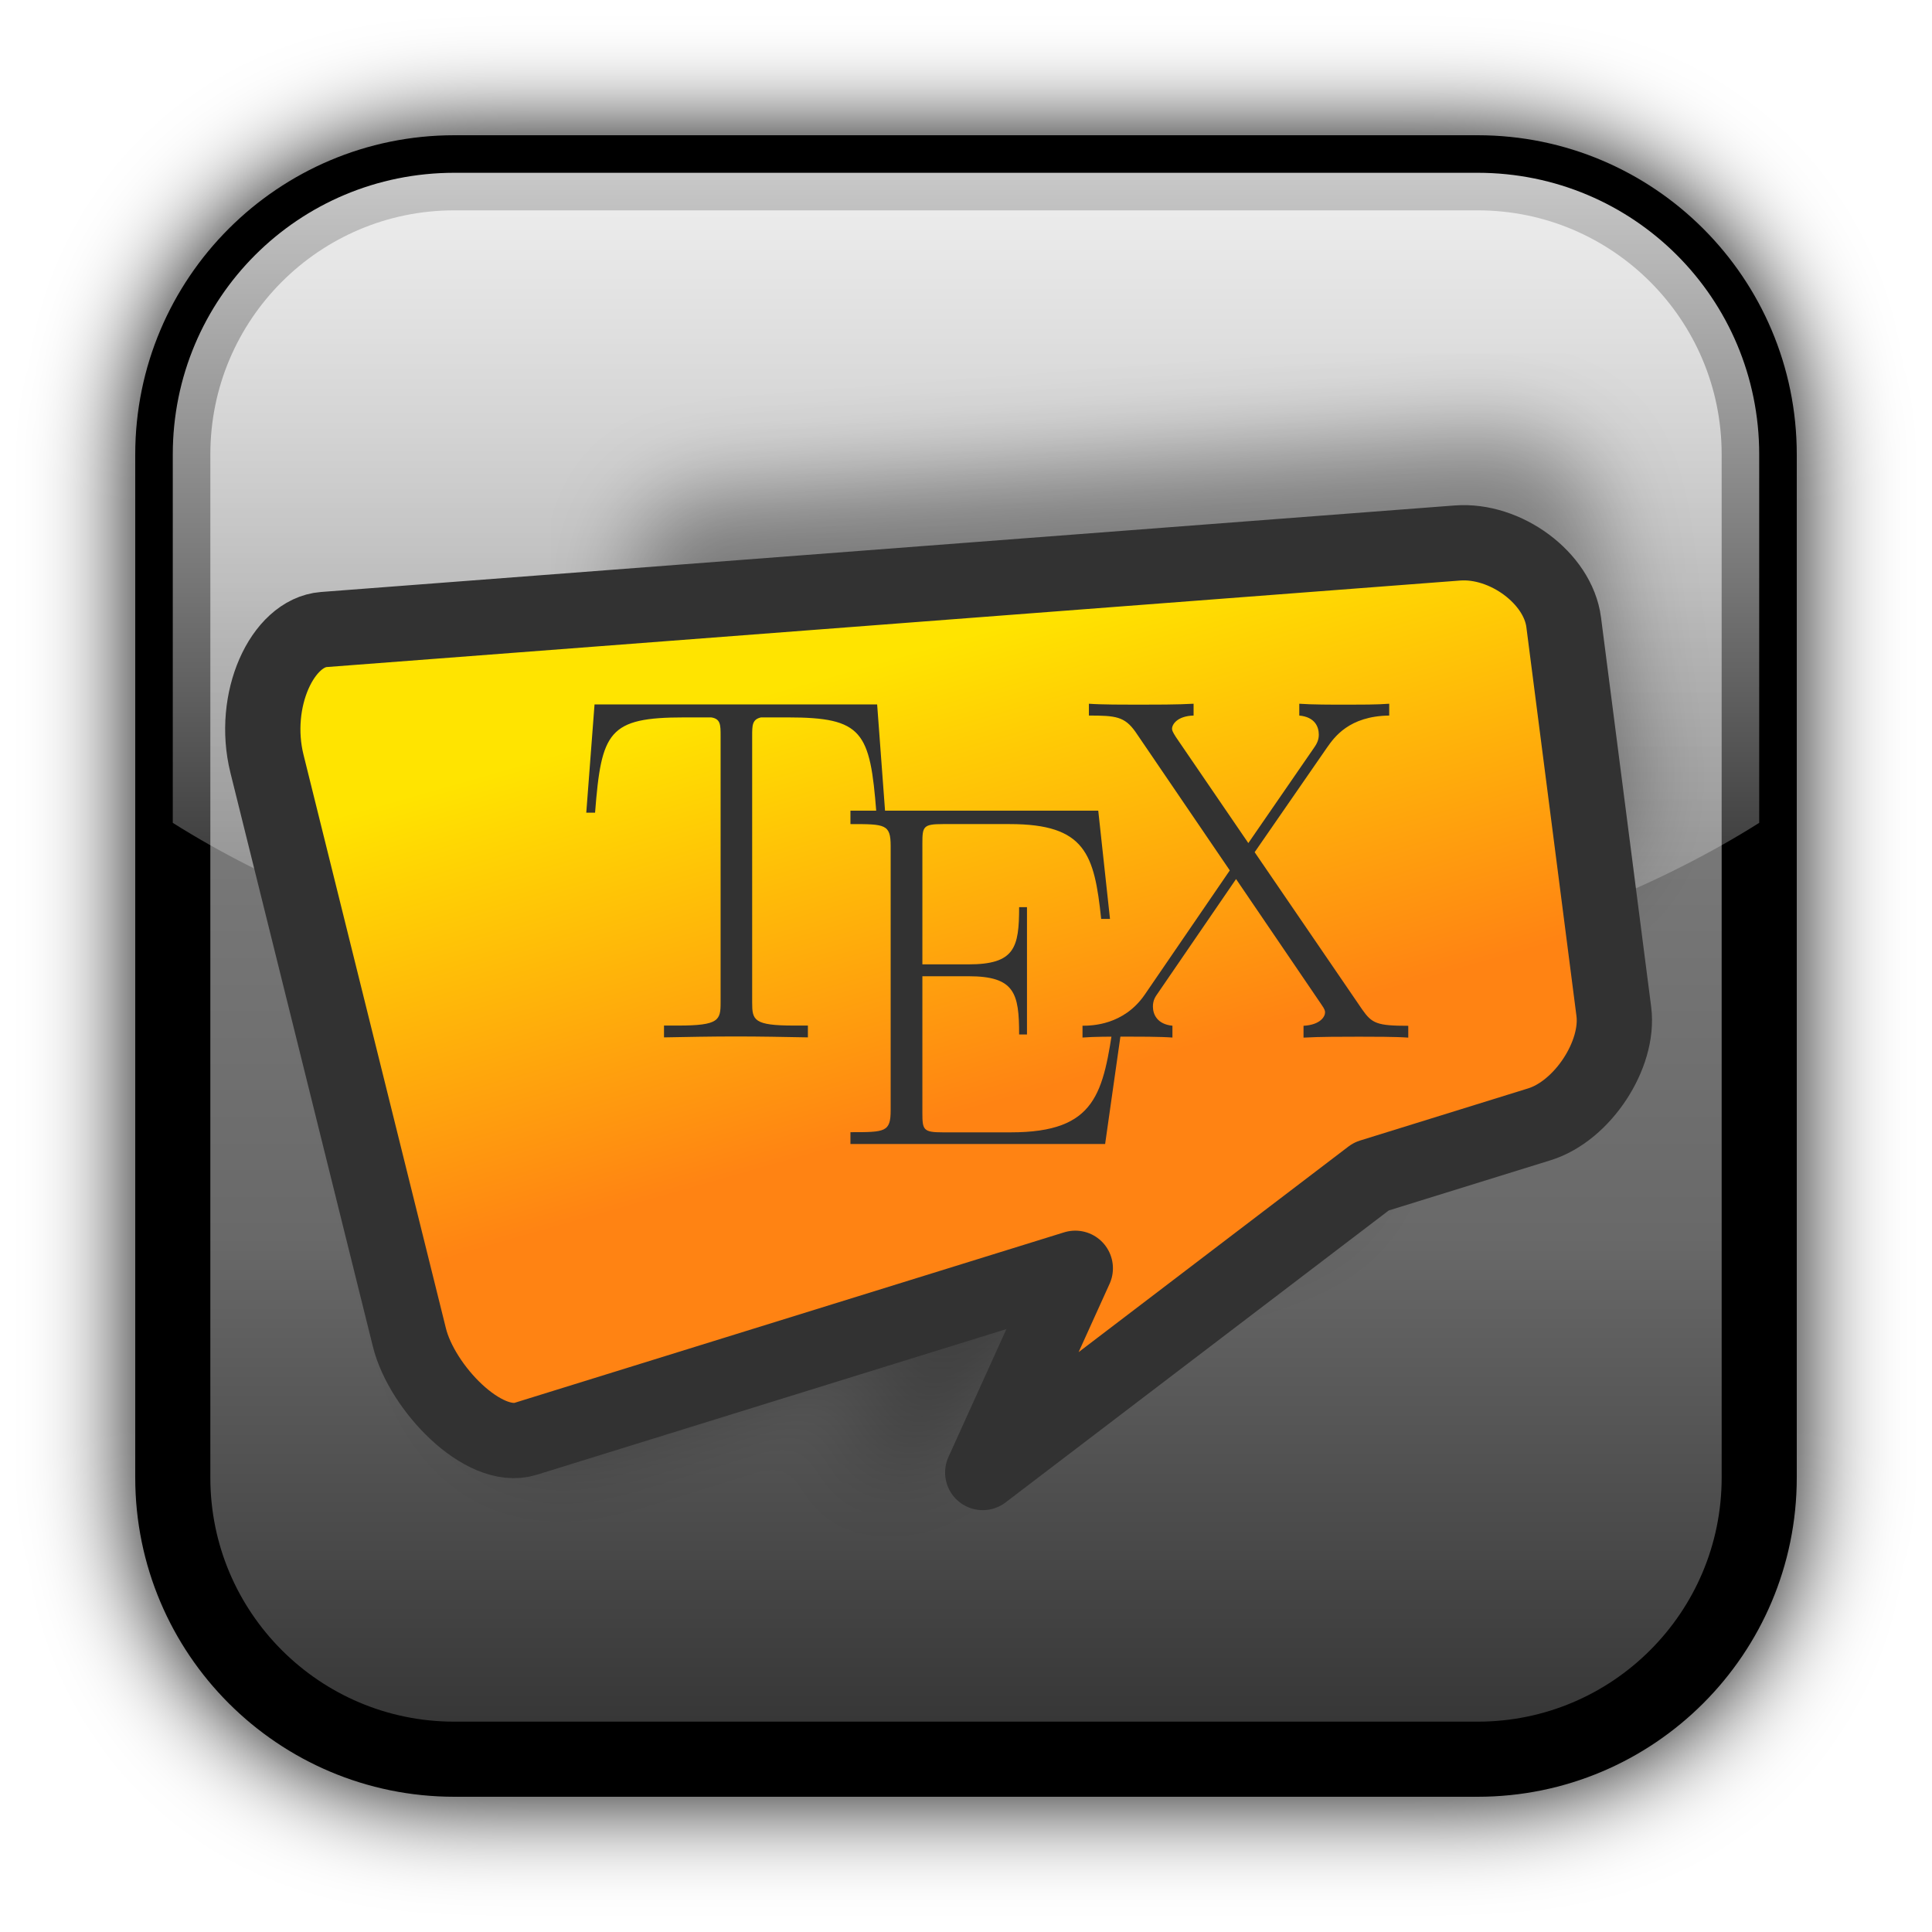
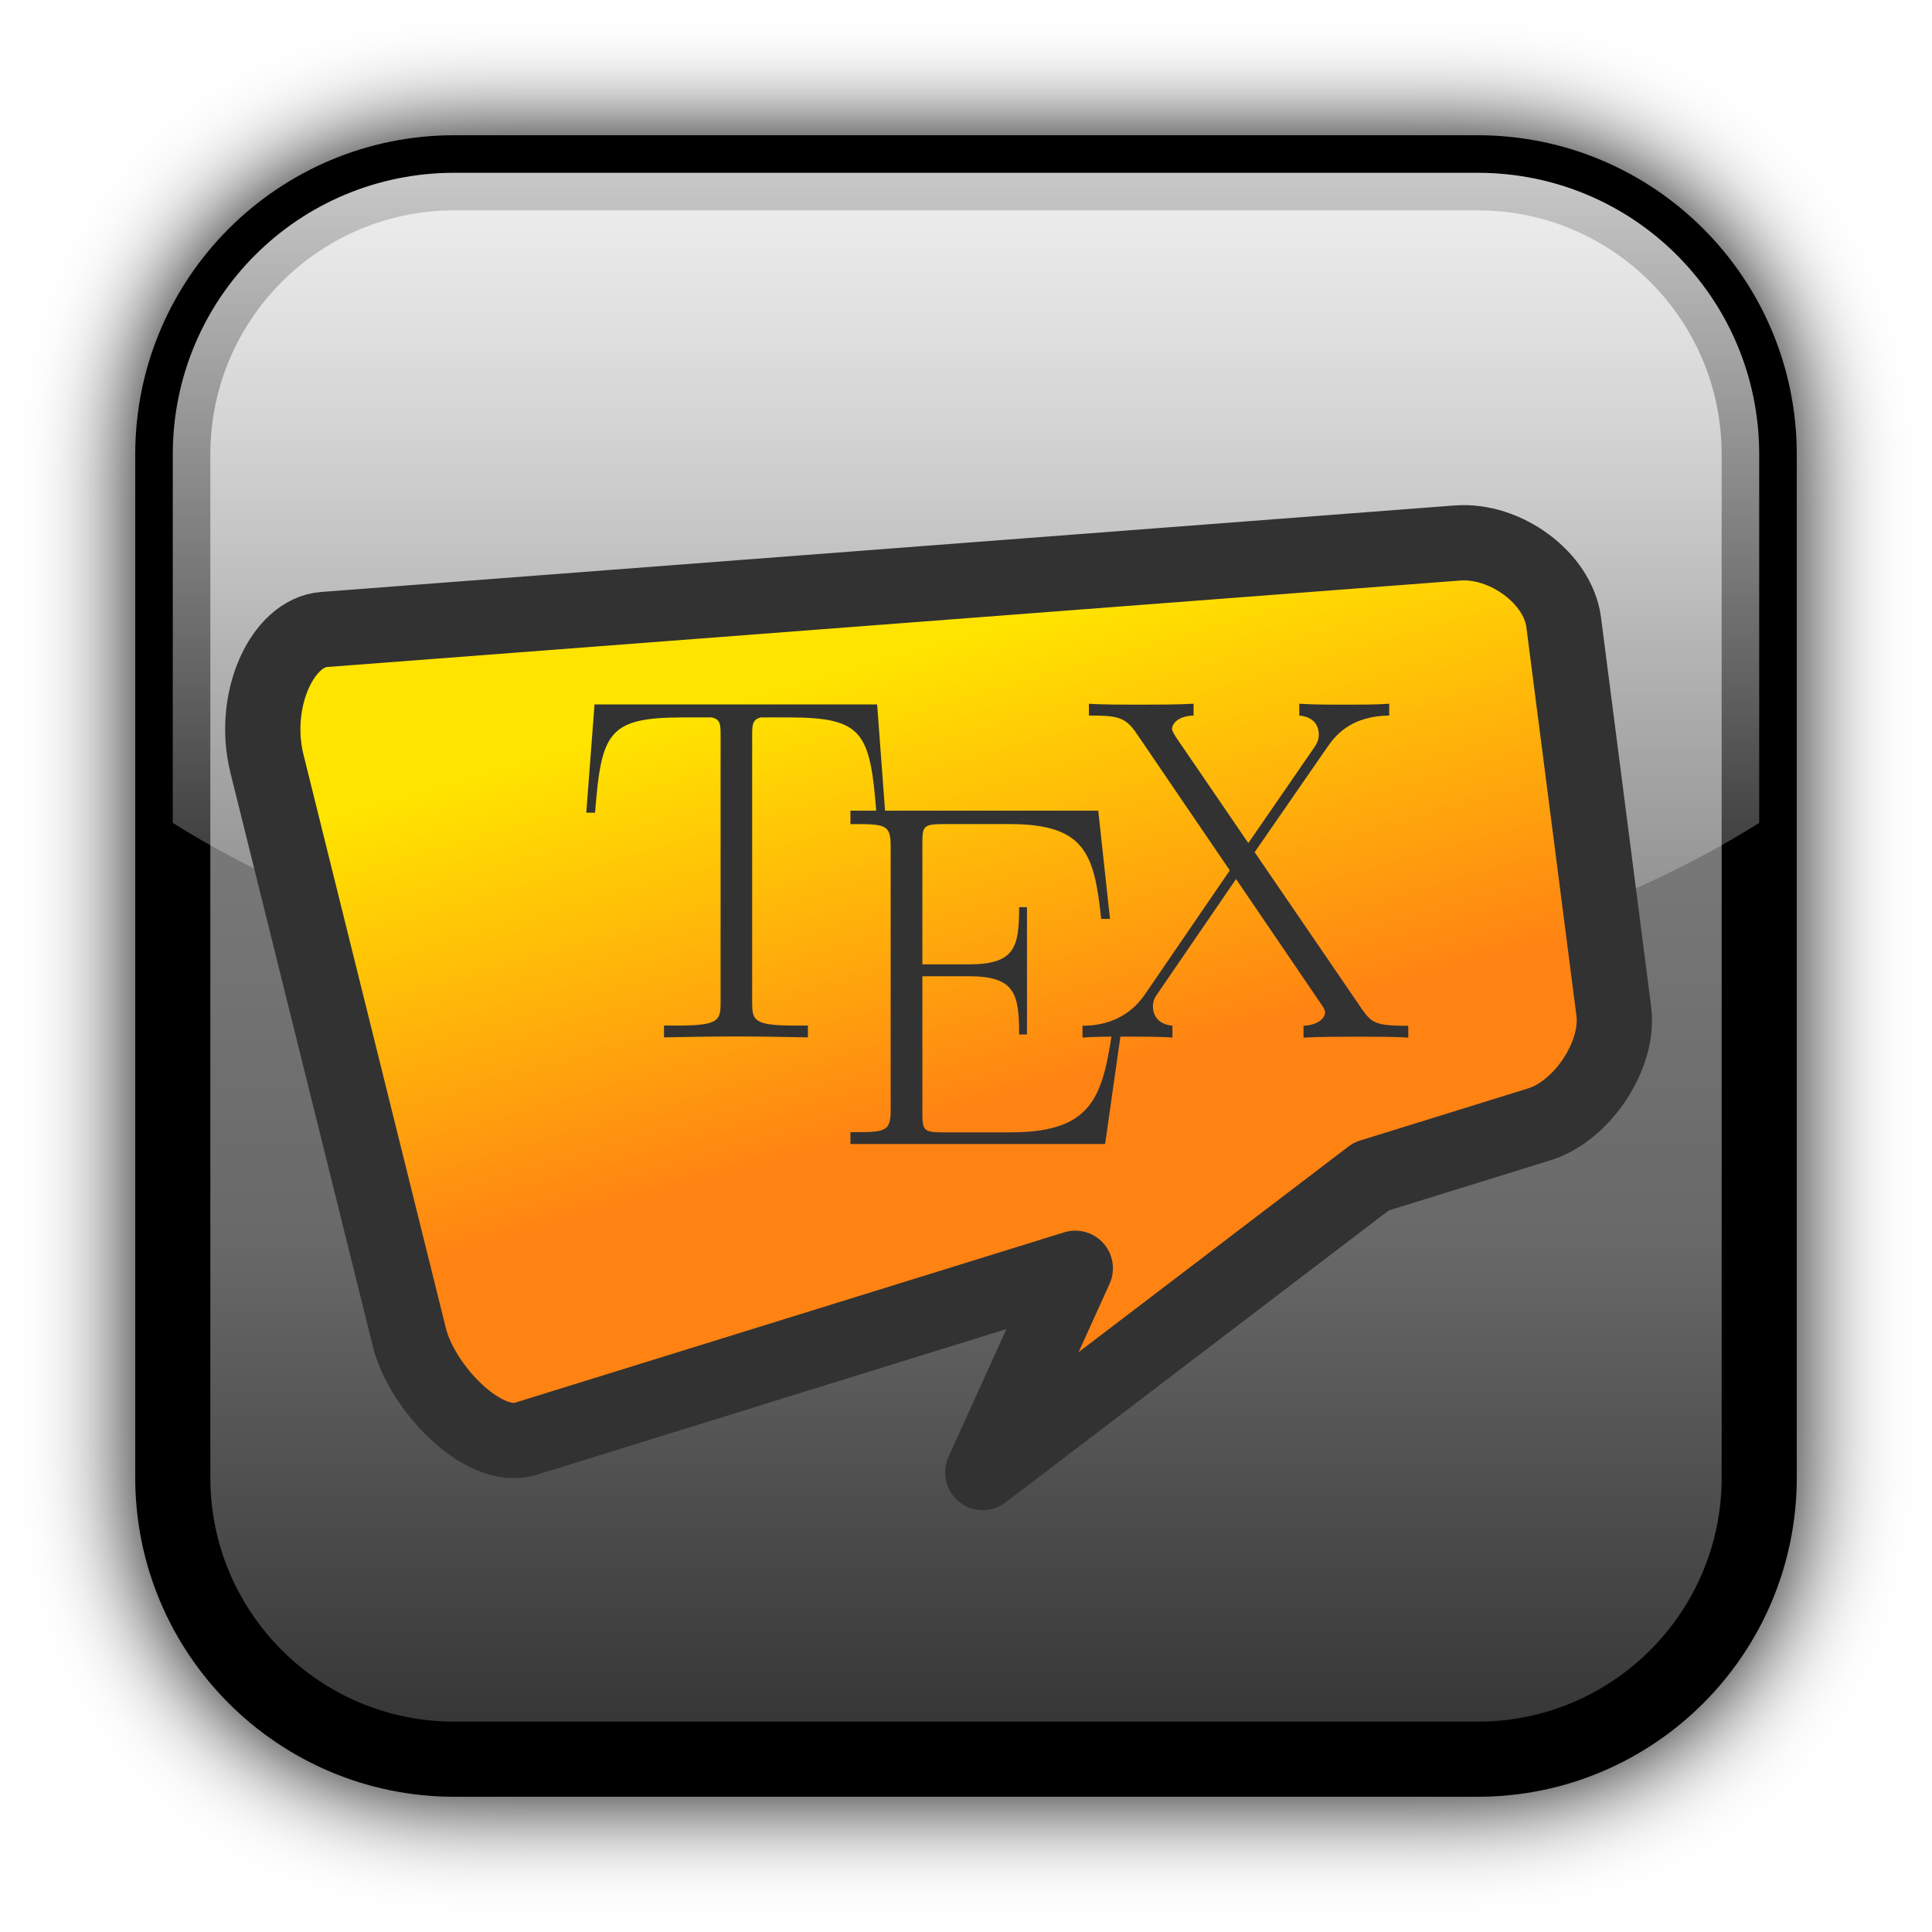
<svg xmlns="http://www.w3.org/2000/svg" xmlns:xlink="http://www.w3.org/1999/xlink" version="1.2" width="250" height="250" id="svg2">
  <defs id="defs4">
    <linearGradient id="linearGradient3304">
      <stop id="stop3306" style="stop-color:#ff8313;stop-opacity:1" offset="0" />
      <stop id="stop3308" style="stop-color:#ffe400;stop-opacity:1" offset="1" />
    </linearGradient>
    <linearGradient id="linearGradient3284">
      <stop id="stop3286" style="stop-color:#ffffff;stop-opacity:0.784" offset="0" />
      <stop id="stop3288" style="stop-color:#ffffff;stop-opacity:0.118" offset="1" />
    </linearGradient>
    <linearGradient id="linearGradient3170">
      <stop id="stop3172" style="stop-color:#323232;stop-opacity:1" offset="0" />
      <stop id="stop3216" style="stop-color:#696969;stop-opacity:1" offset="0.33" />
      <stop id="stop3218" style="stop-color:#7f7f7f;stop-opacity:1" offset="0.692" />
      <stop id="stop3212" style="stop-color:#b4b4b4;stop-opacity:1" offset="1" />
    </linearGradient>
    <linearGradient x1="322" y1="215" x2="322" y2="43.264" id="linearGradient3176" xlink:href="#linearGradient3170" gradientUnits="userSpaceOnUse" />
    <filter color-interpolation-filters="sRGB" id="filter3270">
      <feGaussianBlur id="feGaussianBlur3272" stdDeviation="5.31" />
    </filter>
    <linearGradient x1="325.5" y1="45" x2="325.5" y2="137.5" id="linearGradient3290" xlink:href="#linearGradient3284" gradientUnits="userSpaceOnUse" />
    <linearGradient x1="143.75" y1="334.5" x2="143.75" y2="276" id="linearGradient3310" xlink:href="#linearGradient3304" gradientUnits="userSpaceOnUse" gradientTransform="translate(-51.5,-180.5)" />
    <linearGradient x1="213.25" y1="334.5" x2="213.25" y2="276" id="linearGradient3312" xlink:href="#linearGradient3304" gradientUnits="userSpaceOnUse" gradientTransform="translate(-53.5,-180.5)" />
    <linearGradient x1="325.5" y1="45" x2="325.5" y2="135" id="linearGradient3433" xlink:href="#linearGradient3284" gradientUnits="userSpaceOnUse" gradientTransform="translate(-200,-4)" />
    <filter x="-0.144" y="-0.144" width="1.289" height="1.289" color-interpolation-filters="sRGB" id="filter3483">
      <feGaussianBlur id="feGaussianBlur3485" stdDeviation="3.819" />
    </filter>
    <filter x="-0.144" y="-0.144" width="1.289" height="1.289" color-interpolation-filters="sRGB" id="filter3487">
      <feGaussianBlur id="feGaussianBlur3489" stdDeviation="3.819" />
    </filter>
    <linearGradient x1="322" y1="215" x2="322" y2="43.264" id="linearGradient3501" xlink:href="#linearGradient3170" gradientUnits="userSpaceOnUse" gradientTransform="translate(-200,-4)" />
    <linearGradient x1="322" y1="215" x2="322" y2="43.264" id="linearGradient2413" xlink:href="#linearGradient3170" gradientUnits="userSpaceOnUse" gradientTransform="translate(-200,-4)" />
    <linearGradient x1="322" y1="215" x2="322" y2="43.264" id="linearGradient2858" xlink:href="#linearGradient3170" gradientUnits="userSpaceOnUse" gradientTransform="matrix(1.214689,0,0,1.214689,-270.3814,-32.30227)" />
    <linearGradient x1="294.967" y1="165.606" x2="284.967" y2="130.606" id="linearGradient4299" xlink:href="#linearGradient3304" gradientUnits="userSpaceOnUse" gradientTransform="matrix(1.623479,0,0,1.623479,-339.7302,-129.0944)" />
    <linearGradient x1="299.967" y1="30.606" x2="304.967" y2="70.606" id="linearGradient4301" xlink:href="#linearGradient3304" gradientUnits="userSpaceOnUse" gradientTransform="translate(-191.3771,82.07614)" />
    <linearGradient x1="325.5" y1="45" x2="325.5" y2="135" id="linearGradient4303" xlink:href="#linearGradient3284" gradientUnits="userSpaceOnUse" gradientTransform="matrix(1.214689,0,0,1.214689,-270.3814,-32.30227)" />
    <filter x="-0.109" y="-0.158" width="1.217" height="1.316" color-interpolation-filters="sRGB" id="filter4309">
      <feGaussianBlur id="feGaussianBlur4311" stdDeviation="5.574" />
    </filter>
    <filter x="-0.109" y="-0.158" width="1.217" height="1.316" color-interpolation-filters="sRGB" id="filter4313">
      <feGaussianBlur id="feGaussianBlur4315" stdDeviation="5.574" />
    </filter>
    <linearGradient id="linearGradient3758">
      <stop style="stop-color:#ff8313;stop-opacity:1;" offset="0" id="stop3760" />
      <stop style="stop-color:#ffe400;stop-opacity:1;" offset="1" id="stop3762" />
    </linearGradient>
    <linearGradient id="linearGradient3863">
      <stop style="stop-color:#ff8313;stop-opacity:1;" offset="0" id="stop3865" />
      <stop style="stop-color:#ffe400;stop-opacity:1;" offset="1" id="stop3867" />
    </linearGradient>
    <linearGradient id="linearGradient3870">
      <stop style="stop-color:#ff8313;stop-opacity:1;" offset="0" id="stop3872" />
      <stop style="stop-color:#ffe400;stop-opacity:1;" offset="1" id="stop3874" />
    </linearGradient>
    <linearGradient id="linearGradient3877">
      <stop style="stop-color:#ff8313;stop-opacity:1;" offset="0" id="stop3879" />
      <stop style="stop-color:#ffe400;stop-opacity:1;" offset="1" id="stop3881" />
    </linearGradient>
  </defs>
  <rect width="169" height="169" rx="30" ry="30" x="41" y="41" transform="matrix(1.214689,0,0,1.214689,-27.4435,-27.44351)" id="rect3240" style="fill:#000000;fill-opacity:1;stroke:#000000;stroke-width:8;stroke-linejoin:round;stroke-miterlimit:4;stroke-opacity:1;stroke-dasharray:none;filter:url(#filter3270)" />
  <rect width="205.282" height="205.282" rx="36.441" ry="36.441" x="22.359" y="22.359" id="rect3168" style="fill:url(#linearGradient2858);fill-opacity:1;stroke:#000000;stroke-width:9.718;stroke-linejoin:round;stroke-miterlimit:4;stroke-opacity:1;stroke-dasharray:none" />
  <path d="m 58.799,22.359 c -20.188,0 -36.441,16.253 -36.441,36.441 l 0,47.677 c 24.402,15.39 61.342,25.205 102.641,25.205 41.299,0 78.239,-9.815 102.641,-25.205 l 0,-47.677 c 0,-20.188 -16.253,-36.441 -36.441,-36.441 l -132.401,0 z" id="rect3404" style="fill:url(#linearGradient4303);fill-opacity:1;stroke:none" />
-   <path d="m 171.985,144.968 c 0,0 -4.571,-35.487 -4.571,-35.487 -0.519,-4.028 -5.303,-7.554 -9.686,-7.219 0,0 -103.314,7.885 -103.314,7.885 -3.786,0.289 -6.631,6.427 -5.189,12.238 0,0 12.984,52.296 12.984,52.296 1.133,4.564 6.739,10.426 10.593,9.23 0,0 50.098,-15.542 50.098,-15.542 0,0 -8.435,18.614 -8.435,18.614 0,0 35.411,-26.983 35.411,-26.983 0,0 15.329,-4.755 15.329,-4.755 3.94,-1.222 7.286,-6.358 6.781,-10.277 0,0 0,0 0,0" id="path4305" style="opacity:0.329;fill:#000000;fill-opacity:1;stroke:#000000;stroke-width:6;stroke-linecap:round;stroke-linejoin:round;stroke-miterlimit:4;stroke-opacity:1;stroke-dasharray:none;filter:url(#filter4309)" />
-   <path d="m 207.905,101.877 c 0,0 -4.571,-35.487 -4.571,-35.487 -0.519,-4.028 -5.303,-7.554 -9.686,-7.219 0,0 -103.314,7.885 -103.314,7.885 -3.786,0.289 -6.631,6.427 -5.189,12.238 0,0 12.984,52.296 12.984,52.296 1.133,4.564 6.739,10.426 10.593,9.23 0,0 50.098,-15.542 50.098,-15.542 0,0 -8.435,18.614 -8.435,18.614 0,0 35.411,-26.983 35.411,-26.983 0,0 15.329,-4.755 15.329,-4.755 3.94,-1.222 7.286,-6.358 6.781,-10.277 0,0 0,0 0,0" id="path4307" style="opacity:0.363;fill:#000000;fill-opacity:1;stroke:#000000;stroke-width:6;stroke-linecap:round;stroke-linejoin:round;stroke-miterlimit:4;stroke-opacity:1;stroke-dasharray:none;filter:url(#filter4313)" />
  <path d="m 208.829,130.893 c 0,0 -6.49,-50.38 -6.49,-50.38 -0.737,-5.719 -7.529,-10.724 -13.752,-10.249 0,0 -146.674,11.195 -146.674,11.195 -5.375,0.41 -9.415,9.124 -7.366,17.373 0,0 18.433,74.244 18.433,74.244 1.609,6.48 9.567,14.801 15.038,13.104 0,0 71.124,-22.064 71.124,-22.064 0,0 -11.976,26.426 -11.976,26.426 0,0 50.273,-38.307 50.273,-38.307 0,0 21.762,-6.751 21.762,-6.751 5.593,-1.735 10.343,-9.027 9.627,-14.59 0,0 0,0 0,0" id="path3647" style="fill:url(#linearGradient4299);fill-opacity:1;stroke:#323232;stroke-width:9.741;stroke-linecap:round;stroke-linejoin:round;stroke-miterlimit:4;stroke-opacity:1;stroke-dasharray:none" />
  <g id="g12" transform="matrix(2.557293,0,0,2.557293,75.86389,91.06251)" style="fill:#323232;fill-opacity:1">
    <path style="fill:#323232;fill-opacity:1;stroke:none" d="m 14.718,0.035 -14.3,0 L 0,5.512 l 0.445,0 C 0.765,1.41 1.117,0.692 4.957,0.692 c 0.445,0 1.168,0 1.367,0 0.473,0.074 0.473,0.375 0.473,0.945 l 0,13.48 c 0,0.895 -0.075,1.168 -2.161,1.168 l -0.703,0 0,0.598 C 5.121,16.86 6.359,16.836 7.574,16.836 c 1.211,0 2.453,0.024 3.64,0.047 l 0,-0.598 -0.691,0 c -2.055,0 -2.129,-0.273 -2.129,-1.168 l 0,-13.48 c 0,-0.547 0,-0.844 0.446,-0.945 0.195,0 0.914,0 1.359,0 3.789,0 4.16,0.714 4.48,4.82 l 0.446,0" id="path14" />
    <path style="fill:#323232;fill-opacity:1;stroke:none" d="m 27.144,16.02 -0.445,0 c -0.543,3.672 -0.863,5.668 -5.219,5.668 l -3.437,0 c -0.989,0 -1.036,-0.125 -1.036,-0.977 l 0,-6.922 2.336,0 c 2.336,0 2.559,0.856 2.559,2.946 l 0.398,0 0,-6.442 -0.398,0 c 0,2.055 -0.223,2.895 -2.559,2.895 l -2.336,0 0,-6.137 c 0,-0.836 0.047,-0.961 1.036,-0.961 l 3.386,0 c 3.832,0 4.278,1.523 4.625,4.797 l 0.446,0 -0.594,-5.477 -12.539,0 0,0.68 c 1.754,0 2.035,0 2.035,1.113 l 0,13.364 c 0,1.113 -0.277,1.113 -2.035,1.113 l 0,0.598 12.887,0" id="path16" />
    <path style="fill:#323232;fill-opacity:1;stroke:none" d="M 33.82,7.512 37.484,2.215 C 37.851,1.695 38.597,0.625 40.629,0.598 L 40.629,0 c -0.567,0.047 -1.508,0.047 -2.102,0.047 -0.816,0 -1.832,0 -2.449,-0.047 l 0,0.598 c 0.793,0.074 0.988,0.57 0.988,0.969 0,0.296 -0.121,0.496 -0.297,0.742 L 33.5,7.051 29.836,1.688 C 29.664,1.418 29.64,1.34 29.64,1.266 c 0,-0.223 0.27,-0.645 1.09,-0.668 L 30.73,0 c -0.793,0.047 -2.004,0.047 -2.82,0.047 -0.641,0 -1.879,0 -2.477,-0.047 l 0,0.598 c 1.36,0 1.805,0.051 2.352,0.82 l 4.777,7.016 -4.308,6.293 c -1.063,1.539 -2.672,1.566 -3.145,1.566 l 0,0.598 c 0.566,-0.047 1.508,-0.047 2.102,-0.047 0.668,0 1.832,0 2.449,0.047 l 0,-0.598 c -0.766,-0.074 -0.988,-0.57 -0.988,-0.969 0,-0.32 0.121,-0.496 0.246,-0.672 l 3.961,-5.781 4.308,6.332 c 0.195,0.274 0.195,0.348 0.195,0.422 0,0.195 -0.222,0.621 -1.089,0.672 l 0,0.598 c 0.793,-0.047 2.004,-0.047 2.82,-0.047 0.641,0 1.879,0 2.48,0.047 l 0,-0.598 c -1.586,0 -1.836,-0.121 -2.328,-0.82" id="path18" />
  </g>
</svg>
